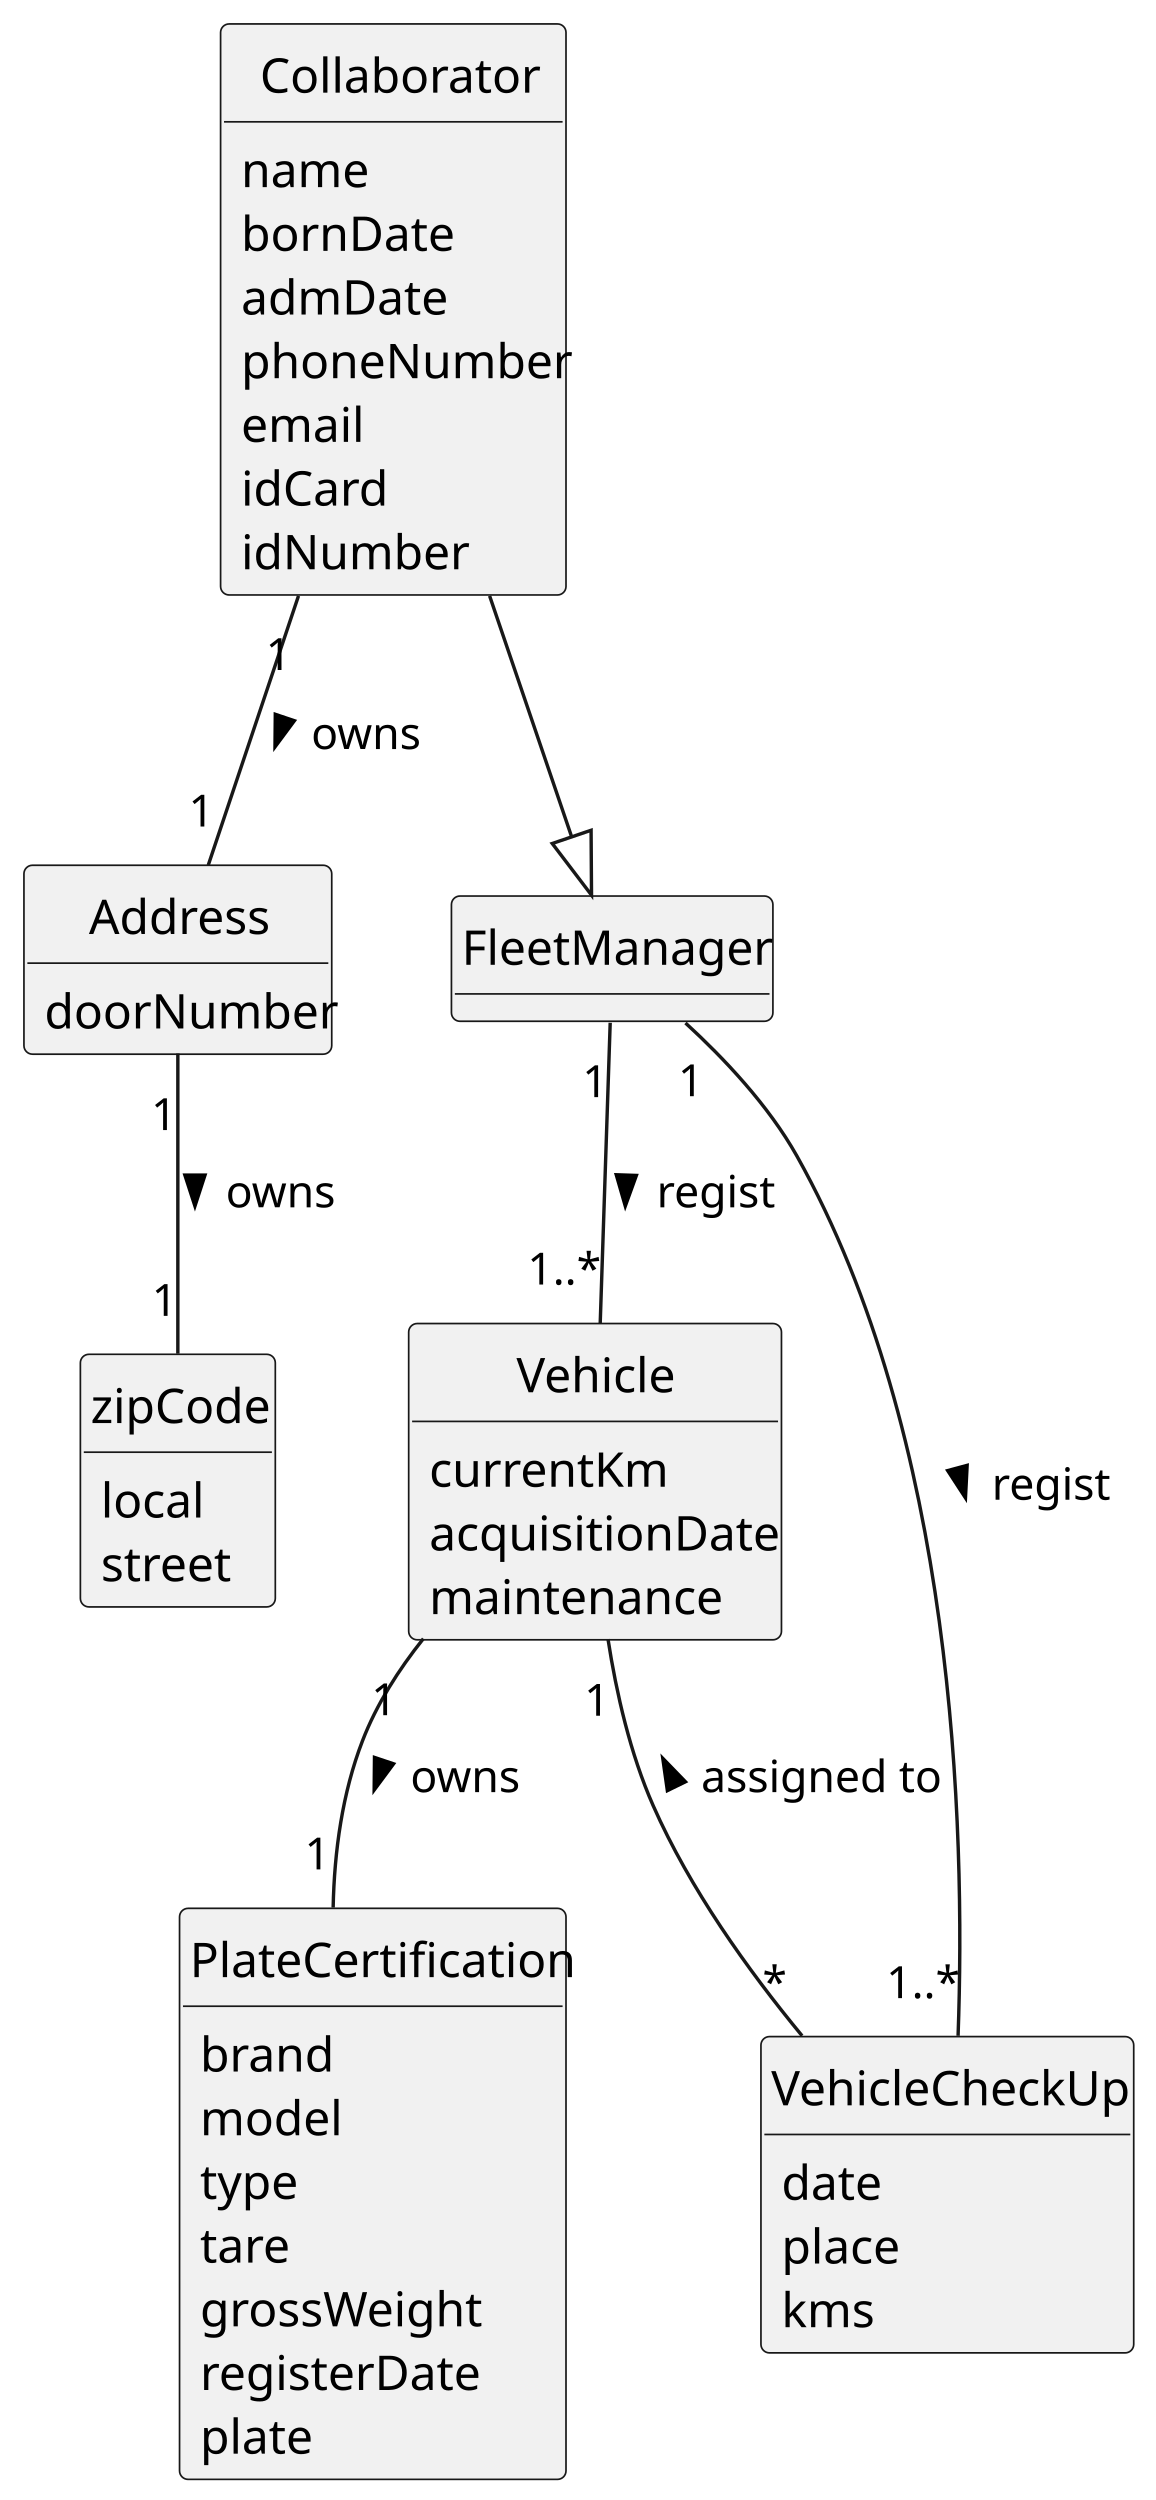
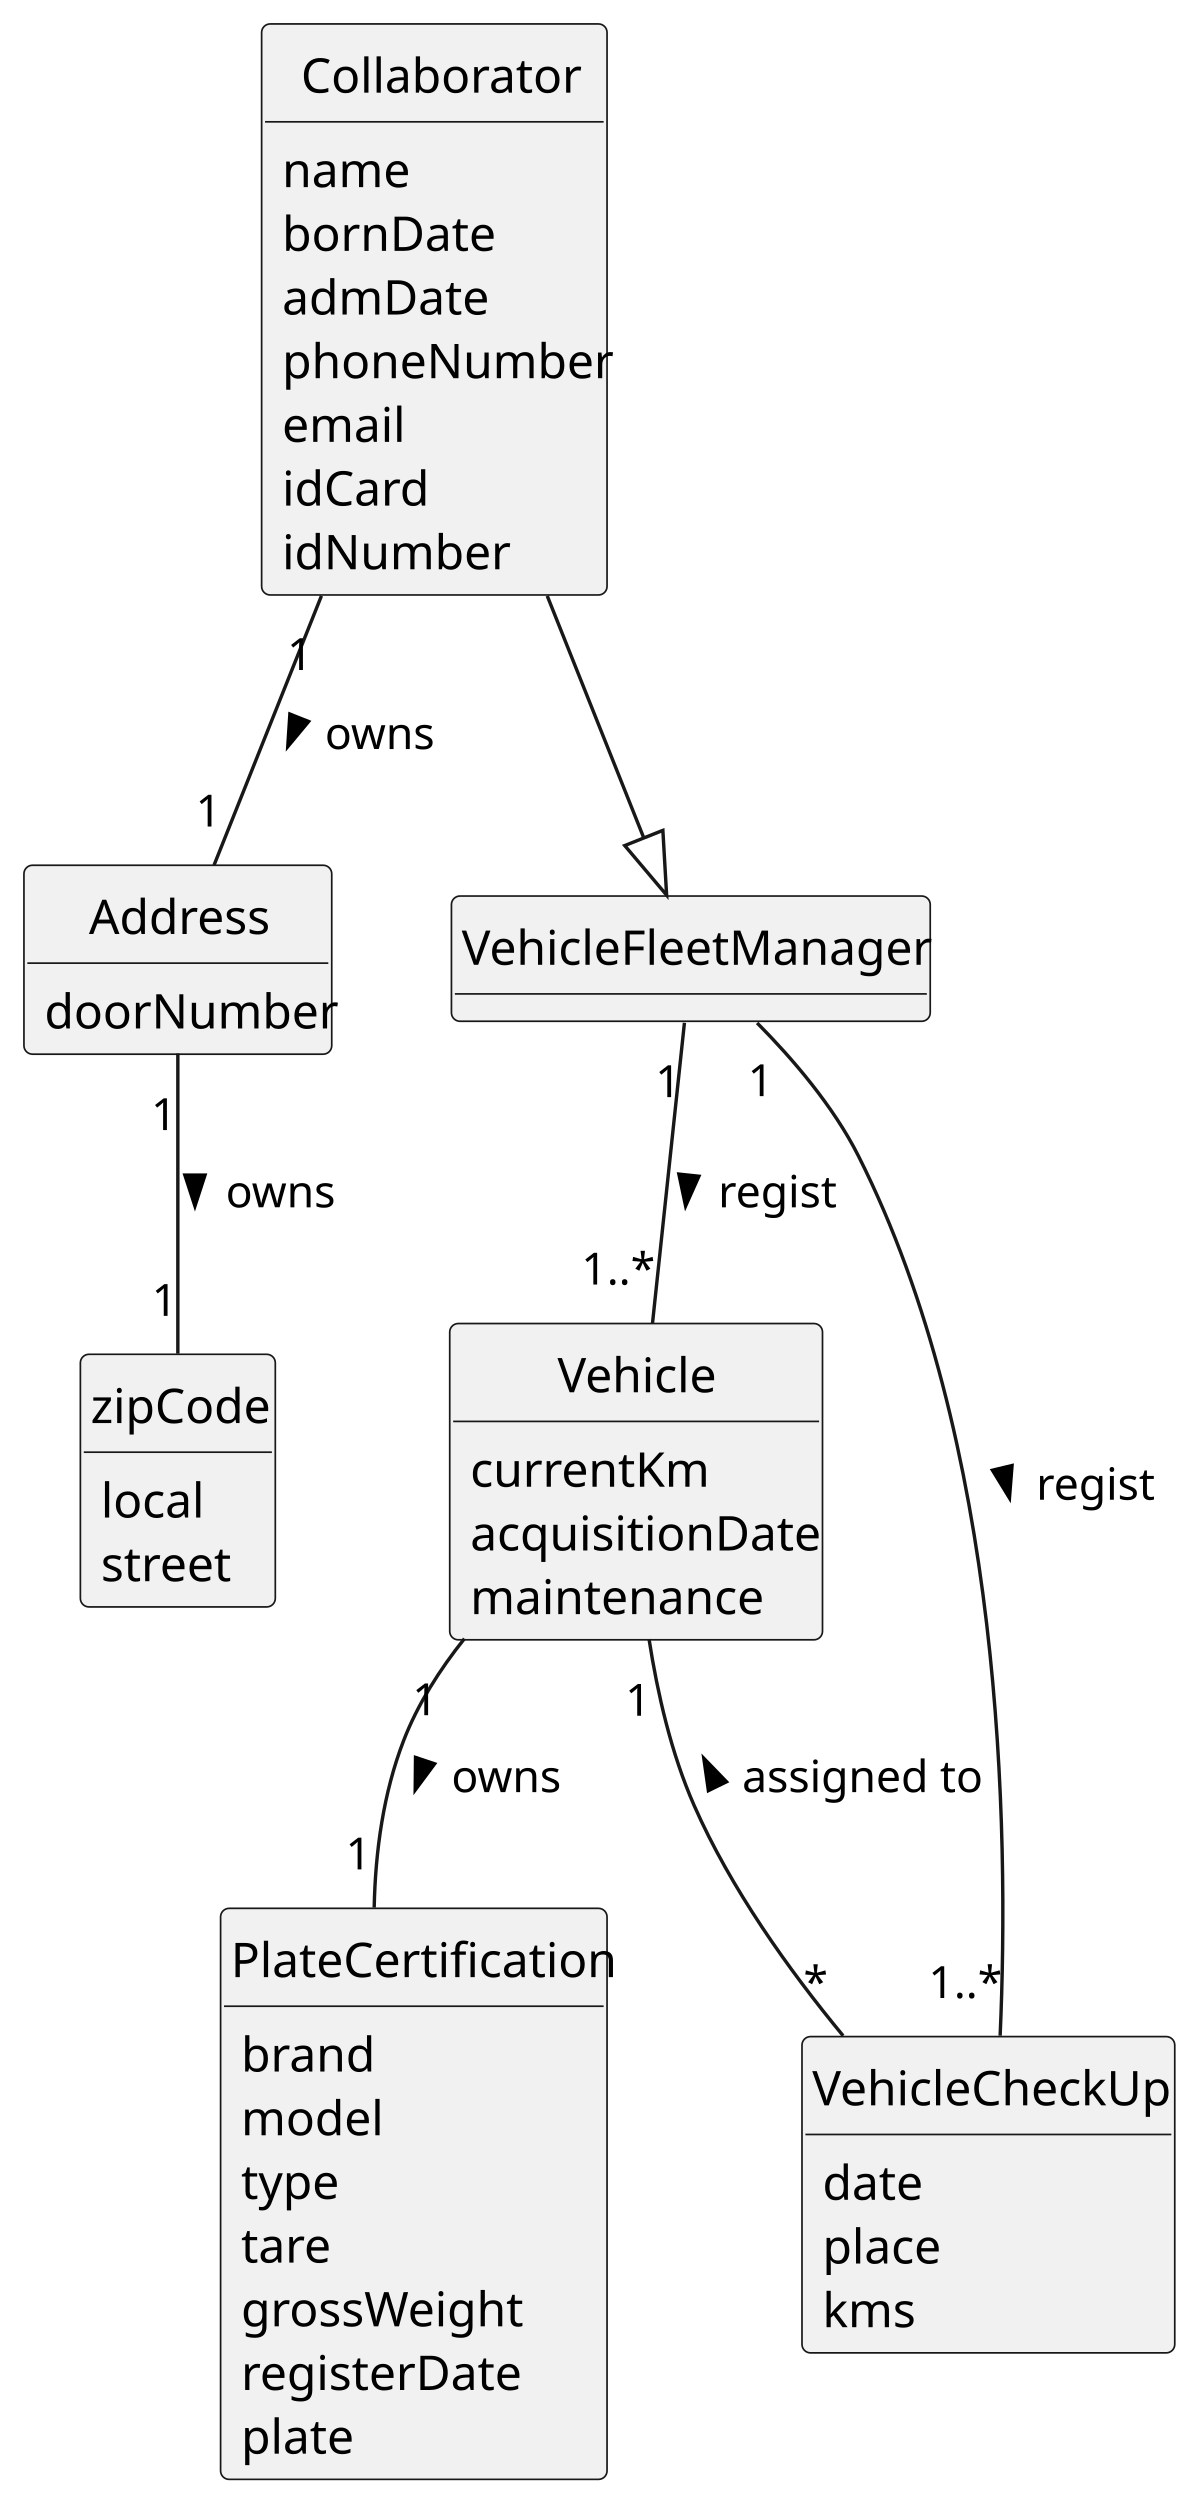
- <svg xmlns="http://www.w3.org/2000/svg" contentStyleType="text/css" height="731px" preserveAspectRatio="none" style="width:338px;height:731px;background:#FFFFFF;" version="1.1" viewBox="0 0 338 731" width="338px" zoomAndPan="magnify">
+ <svg xmlns="http://www.w3.org/2000/svg" contentStyleType="text/css" height="731px" preserveAspectRatio="none" style="width:350px;height:731px;background:#FFFFFF;" version="1.1" viewBox="0 0 350 731" width="350px" zoomAndPan="magnify">
  <defs />
  <g>
    <g id="elem_Collaborator">
-       <rect codeLine="10" fill="#F1F1F1" height="166.969" id="Collaborator" rx="2.5" ry="2.5" style="stroke:#181818;stroke-width:0.5;" width="101" x="64.5" y="7" />
-       <text fill="#000000" font-family="sans-serif" font-size="14" lengthAdjust="spacing" textLength="78" x="76" y="27.107">Collaborator</text>
-       <line style="stroke:#181818;stroke-width:0.5;" x1="65.5" x2="164.5" y1="35.621" y2="35.621" />
-       <text fill="#000000" font-family="sans-serif" font-size="14" lengthAdjust="spacing" textLength="35" x="70.5" y="54.728">name</text>
-       <text fill="#000000" font-family="sans-serif" font-size="14" lengthAdjust="spacing" textLength="59" x="70.5" y="73.35">bornDate</text>
-       <text fill="#000000" font-family="sans-serif" font-size="14" lengthAdjust="spacing" textLength="57" x="70.5" y="91.971">admDate</text>
-       <text fill="#000000" font-family="sans-serif" font-size="14" lengthAdjust="spacing" textLength="89" x="70.5" y="110.592">phoneNumber</text>
-       <text fill="#000000" font-family="sans-serif" font-size="14" lengthAdjust="spacing" textLength="33" x="70.5" y="129.213">email</text>
-       <text fill="#000000" font-family="sans-serif" font-size="14" lengthAdjust="spacing" textLength="42" x="70.5" y="147.834">idCard</text>
-       <text fill="#000000" font-family="sans-serif" font-size="14" lengthAdjust="spacing" textLength="60" x="70.5" y="166.455">idNumber</text>
+       <rect codeLine="10" fill="#F1F1F1" height="166.969" id="Collaborator" rx="2.5" ry="2.5" style="stroke:#181818;stroke-width:0.5;" width="101" x="76.5" y="7" />
+       <text fill="#000000" font-family="sans-serif" font-size="14" lengthAdjust="spacing" textLength="78" x="88" y="27.107">Collaborator</text>
+       <line style="stroke:#181818;stroke-width:0.5;" x1="77.5" x2="176.5" y1="35.621" y2="35.621" />
+       <text fill="#000000" font-family="sans-serif" font-size="14" lengthAdjust="spacing" textLength="35" x="82.5" y="54.728">name</text>
+       <text fill="#000000" font-family="sans-serif" font-size="14" lengthAdjust="spacing" textLength="59" x="82.5" y="73.35">bornDate</text>
+       <text fill="#000000" font-family="sans-serif" font-size="14" lengthAdjust="spacing" textLength="57" x="82.5" y="91.971">admDate</text>
+       <text fill="#000000" font-family="sans-serif" font-size="14" lengthAdjust="spacing" textLength="89" x="82.5" y="110.592">phoneNumber</text>
+       <text fill="#000000" font-family="sans-serif" font-size="14" lengthAdjust="spacing" textLength="33" x="82.5" y="129.213">email</text>
+       <text fill="#000000" font-family="sans-serif" font-size="14" lengthAdjust="spacing" textLength="42" x="82.5" y="147.834">idCard</text>
+       <text fill="#000000" font-family="sans-serif" font-size="14" lengthAdjust="spacing" textLength="60" x="82.5" y="166.455">idNumber</text>
    </g>
    <g id="elem_Address">
      <rect codeLine="20" fill="#F1F1F1" height="55.242" id="Address" rx="2.5" ry="2.5" style="stroke:#181818;stroke-width:0.5;" width="90" x="7" y="253" />
      <text fill="#000000" font-family="sans-serif" font-size="14" lengthAdjust="spacing" textLength="52" x="26" y="273.107">Address</text>
      <line style="stroke:#181818;stroke-width:0.5;" x1="8" x2="96" y1="281.621" y2="281.621" />
      <text fill="#000000" font-family="sans-serif" font-size="14" lengthAdjust="spacing" textLength="78" x="13" y="300.728">doorNumber</text>
    </g>
    <g id="elem_zipCode">
      <rect codeLine="24" fill="#F1F1F1" height="73.863" id="zipCode" rx="2.5" ry="2.5" style="stroke:#181818;stroke-width:0.5;" width="57" x="23.5" y="396" />
      <text fill="#000000" font-family="sans-serif" font-size="14" lengthAdjust="spacing" textLength="51" x="26.5" y="416.107">zipCode</text>
      <line style="stroke:#181818;stroke-width:0.5;" x1="24.5" x2="79.5" y1="424.621" y2="424.621" />
      <text fill="#000000" font-family="sans-serif" font-size="14" lengthAdjust="spacing" textLength="29" x="29.5" y="443.728">local</text>
      <text fill="#000000" font-family="sans-serif" font-size="14" lengthAdjust="spacing" textLength="36" x="29.5" y="462.35">street</text>
    </g>
-     <g id="elem_FleetManager">
-       <rect codeLine="29" fill="#F1F1F1" height="36.621" id="FleetManager" rx="2.5" ry="2.5" style="stroke:#181818;stroke-width:0.5;" width="94" x="132" y="262" />
-       <text fill="#000000" font-family="sans-serif" font-size="14" lengthAdjust="spacing" textLength="88" x="135" y="282.107">FleetManager</text>
-       <line style="stroke:#181818;stroke-width:0.5;" x1="133" x2="225" y1="290.621" y2="290.621" />
+     <g id="elem_VehicleFleetManager">
+       <rect codeLine="29" fill="#F1F1F1" height="36.621" id="VehicleFleetManager" rx="2.5" ry="2.5" style="stroke:#181818;stroke-width:0.5;" width="140" x="132" y="262" />
+       <text fill="#000000" font-family="sans-serif" font-size="14" lengthAdjust="spacing" textLength="134" x="135" y="282.107">VehicleFleetManager</text>
+       <line style="stroke:#181818;stroke-width:0.5;" x1="133" x2="271" y1="290.621" y2="290.621" />
    </g>
    <g id="elem_Vehicle">
-       <rect codeLine="31" fill="#F1F1F1" height="92.484" id="Vehicle" rx="2.5" ry="2.5" style="stroke:#181818;stroke-width:0.5;" width="109" x="119.5" y="387" />
-       <text fill="#000000" font-family="sans-serif" font-size="14" lengthAdjust="spacing" textLength="46" x="151" y="407.107">Vehicle</text>
-       <line style="stroke:#181818;stroke-width:0.5;" x1="120.5" x2="227.5" y1="415.621" y2="415.621" />
-       <text fill="#000000" font-family="sans-serif" font-size="14" lengthAdjust="spacing" textLength="65" x="125.5" y="434.728">currentKm</text>
-       <text fill="#000000" font-family="sans-serif" font-size="14" lengthAdjust="spacing" textLength="97" x="125.5" y="453.35">acquisitionDate</text>
-       <text fill="#000000" font-family="sans-serif" font-size="14" lengthAdjust="spacing" textLength="81" x="125.5" y="471.971">maintenance</text>
+       <rect codeLine="31" fill="#F1F1F1" height="92.484" id="Vehicle" rx="2.5" ry="2.5" style="stroke:#181818;stroke-width:0.5;" width="109" x="131.5" y="387" />
+       <text fill="#000000" font-family="sans-serif" font-size="14" lengthAdjust="spacing" textLength="46" x="163" y="407.107">Vehicle</text>
+       <line style="stroke:#181818;stroke-width:0.5;" x1="132.5" x2="239.5" y1="415.621" y2="415.621" />
+       <text fill="#000000" font-family="sans-serif" font-size="14" lengthAdjust="spacing" textLength="65" x="137.5" y="434.728">currentKm</text>
+       <text fill="#000000" font-family="sans-serif" font-size="14" lengthAdjust="spacing" textLength="97" x="137.5" y="453.35">acquisitionDate</text>
+       <text fill="#000000" font-family="sans-serif" font-size="14" lengthAdjust="spacing" textLength="81" x="137.5" y="471.971">maintenance</text>
    </g>
    <g id="elem_PlateCertification">
-       <rect codeLine="37" fill="#F1F1F1" height="166.969" id="PlateCertification" rx="2.5" ry="2.5" style="stroke:#181818;stroke-width:0.5;" width="113" x="52.5" y="558" />
-       <text fill="#000000" font-family="sans-serif" font-size="14" lengthAdjust="spacing" textLength="107" x="55.5" y="578.107">PlateCertification</text>
-       <line style="stroke:#181818;stroke-width:0.5;" x1="53.5" x2="164.5" y1="586.621" y2="586.621" />
-       <text fill="#000000" font-family="sans-serif" font-size="14" lengthAdjust="spacing" textLength="37" x="58.5" y="605.729">brand</text>
-       <text fill="#000000" font-family="sans-serif" font-size="14" lengthAdjust="spacing" textLength="38" x="58.5" y="624.35">model</text>
-       <text fill="#000000" font-family="sans-serif" font-size="14" lengthAdjust="spacing" textLength="27" x="58.5" y="642.971">type</text>
-       <text fill="#000000" font-family="sans-serif" font-size="14" lengthAdjust="spacing" textLength="25" x="58.5" y="661.592">tare</text>
-       <text fill="#000000" font-family="sans-serif" font-size="14" lengthAdjust="spacing" textLength="79" x="58.5" y="680.213">grossWeight</text>
-       <text fill="#000000" font-family="sans-serif" font-size="14" lengthAdjust="spacing" textLength="78" x="58.5" y="698.834">registerDate</text>
-       <text fill="#000000" font-family="sans-serif" font-size="14" lengthAdjust="spacing" textLength="31" x="58.5" y="717.455">plate</text>
+       <rect codeLine="37" fill="#F1F1F1" height="166.969" id="PlateCertification" rx="2.5" ry="2.5" style="stroke:#181818;stroke-width:0.5;" width="113" x="64.5" y="558" />
+       <text fill="#000000" font-family="sans-serif" font-size="14" lengthAdjust="spacing" textLength="107" x="67.5" y="578.107">PlateCertification</text>
+       <line style="stroke:#181818;stroke-width:0.5;" x1="65.5" x2="176.5" y1="586.621" y2="586.621" />
+       <text fill="#000000" font-family="sans-serif" font-size="14" lengthAdjust="spacing" textLength="37" x="70.5" y="605.729">brand</text>
+       <text fill="#000000" font-family="sans-serif" font-size="14" lengthAdjust="spacing" textLength="38" x="70.5" y="624.35">model</text>
+       <text fill="#000000" font-family="sans-serif" font-size="14" lengthAdjust="spacing" textLength="27" x="70.5" y="642.971">type</text>
+       <text fill="#000000" font-family="sans-serif" font-size="14" lengthAdjust="spacing" textLength="25" x="70.5" y="661.592">tare</text>
+       <text fill="#000000" font-family="sans-serif" font-size="14" lengthAdjust="spacing" textLength="79" x="70.5" y="680.213">grossWeight</text>
+       <text fill="#000000" font-family="sans-serif" font-size="14" lengthAdjust="spacing" textLength="78" x="70.5" y="698.834">registerDate</text>
+       <text fill="#000000" font-family="sans-serif" font-size="14" lengthAdjust="spacing" textLength="31" x="70.5" y="717.455">plate</text>
    </g>
    <g id="elem_VehicleCheckUp">
-       <rect codeLine="47" fill="#F1F1F1" height="92.484" id="VehicleCheckUp" rx="2.5" ry="2.5" style="stroke:#181818;stroke-width:0.5;" width="109" x="222.5" y="595.5" />
-       <text fill="#000000" font-family="sans-serif" font-size="14" lengthAdjust="spacing" textLength="103" x="225.5" y="615.607">VehicleCheckUp</text>
-       <line style="stroke:#181818;stroke-width:0.5;" x1="223.5" x2="330.5" y1="624.121" y2="624.121" />
-       <text fill="#000000" font-family="sans-serif" font-size="14" lengthAdjust="spacing" textLength="28" x="228.5" y="643.229">date</text>
-       <text fill="#000000" font-family="sans-serif" font-size="14" lengthAdjust="spacing" textLength="34" x="228.5" y="661.85">place</text>
-       <text fill="#000000" font-family="sans-serif" font-size="14" lengthAdjust="spacing" textLength="25" x="228.5" y="680.471">kms</text>
+       <rect codeLine="47" fill="#F1F1F1" height="92.484" id="VehicleCheckUp" rx="2.5" ry="2.5" style="stroke:#181818;stroke-width:0.5;" width="109" x="234.5" y="595.5" />
+       <text fill="#000000" font-family="sans-serif" font-size="14" lengthAdjust="spacing" textLength="103" x="237.5" y="615.607">VehicleCheckUp</text>
+       <line style="stroke:#181818;stroke-width:0.5;" x1="235.5" x2="342.5" y1="624.121" y2="624.121" />
+       <text fill="#000000" font-family="sans-serif" font-size="14" lengthAdjust="spacing" textLength="28" x="240.5" y="643.229">date</text>
+       <text fill="#000000" font-family="sans-serif" font-size="14" lengthAdjust="spacing" textLength="34" x="240.5" y="661.85">place</text>
+       <text fill="#000000" font-family="sans-serif" font-size="14" lengthAdjust="spacing" textLength="25" x="240.5" y="680.471">kms</text>
    </g>
-     <g id="link_Collaborator_FleetManager">
-       <path codeLine="53" d="M143.16,174.23 C154.3,206.94 160.254,224.452 167.154,244.702 " fill="none" id="Collaborator-to-FleetManager" style="stroke:#181818;stroke-width:1.0;" />
-       <polygon fill="none" points="172.96,261.74,172.834,242.767,161.475,246.637,172.96,261.74" style="stroke:#181818;stroke-width:1.0;" />
+     <g id="link_Collaborator_VehicleFleetManager">
+       <path codeLine="53" d="M160.01,174.23 C173.05,206.94 180.169,224.772 188.249,245.022 " fill="none" id="Collaborator-to-VehicleFleetManager" style="stroke:#181818;stroke-width:1.0;" />
+       <polygon fill="none" points="194.92,261.74,193.822,242.798,182.676,247.245,194.92,261.74" style="stroke:#181818;stroke-width:1.0;" />
    </g>
-     <g id="link_FleetManager_Vehicle">
-       <path codeLine="54" d="M178.42,299.06 C177.71,320.46 176.48,357.42 175.5,386.94 " fill="none" id="FleetManager-Vehicle" style="stroke:#181818;stroke-width:1.0;" />
-       <polygon fill="#000000" points="182.834,352.643,186.072,343.7,180.197,343.505,182.834,352.643" style="stroke:#000000;stroke-width:1.0;" />
-       <text fill="#000000" font-family="sans-serif" font-size="13" lengthAdjust="spacing" textLength="32" x="192" y="353.028">regist</text>
-       <text fill="#000000" font-family="sans-serif" font-size="13" lengthAdjust="spacing" textLength="7" x="170.273" y="320.793">1</text>
-       <text fill="#000000" font-family="sans-serif" font-size="13" lengthAdjust="spacing" textLength="20" x="154.198" y="375.599">1..*</text>
+     <g id="link_VehicleFleetManager_Vehicle">
+       <path codeLine="54" d="M200.13,299.06 C197.86,320.46 193.93,357.42 190.79,386.94 " fill="none" id="VehicleFleetManager-Vehicle" style="stroke:#181818;stroke-width:1.0;" />
+       <polygon fill="#000000" points="200.472,352.618,204.35,343.934,198.505,343.312,200.472,352.618" style="stroke:#000000;stroke-width:1.0;" />
+       <text fill="#000000" font-family="sans-serif" font-size="13" lengthAdjust="spacing" textLength="32" x="210" y="353.028">regist</text>
+       <text fill="#000000" font-family="sans-serif" font-size="13" lengthAdjust="spacing" textLength="7" x="191.62" y="320.793">1</text>
+       <text fill="#000000" font-family="sans-serif" font-size="13" lengthAdjust="spacing" textLength="20" x="169.992" y="375.599">1..*</text>
    </g>
    <g id="link_Vehicle_PlateCertification">
-       <path codeLine="55" d="M123.79,479.15 C116.52,488.26 110.11,498.34 106,509 C100.12,524.23 97.76,541.21 97.41,557.78 " fill="none" id="Vehicle-PlateCertification" style="stroke:#181818;stroke-width:1.0;" />
-       <polygon fill="#000000" points="109.41,523.386,115.073,515.745,109.5,513.876,109.41,523.386" style="stroke:#000000;stroke-width:1.0;" />
-       <text fill="#000000" font-family="sans-serif" font-size="13" lengthAdjust="spacing" textLength="30" x="120" y="524.028">owns</text>
-       <text fill="#000000" font-family="sans-serif" font-size="13" lengthAdjust="spacing" textLength="7" x="108.566" y="501.532">1</text>
-       <text fill="#000000" font-family="sans-serif" font-size="13" lengthAdjust="spacing" textLength="7" x="89.066" y="546.609">1</text>
+       <path codeLine="55" d="M135.79,479.15 C128.52,488.26 122.11,498.34 118,509 C112.12,524.23 109.76,541.21 109.41,557.78 " fill="none" id="Vehicle-PlateCertification" style="stroke:#181818;stroke-width:1.0;" />
+       <polygon fill="#000000" points="121.41,523.386,127.073,515.745,121.5,513.876,121.41,523.386" style="stroke:#000000;stroke-width:1.0;" />
+       <text fill="#000000" font-family="sans-serif" font-size="13" lengthAdjust="spacing" textLength="30" x="132" y="524.028">owns</text>
+       <text fill="#000000" font-family="sans-serif" font-size="13" lengthAdjust="spacing" textLength="7" x="120.566" y="501.532">1</text>
+       <text fill="#000000" font-family="sans-serif" font-size="13" lengthAdjust="spacing" textLength="7" x="101.066" y="546.609">1</text>
    </g>
    <g id="link_Collaborator_Address">
-       <path codeLine="56" d="M87.28,174.23 C77.77,202.6 67.8,232.37 60.89,252.98 " fill="none" id="Collaborator-Address" style="stroke:#181818;stroke-width:1.0;" />
-       <polygon fill="#000000" points="80.411,218.386,86.072,210.744,80.499,208.876,80.411,218.386" style="stroke:#000000;stroke-width:1.0;" />
-       <text fill="#000000" font-family="sans-serif" font-size="13" lengthAdjust="spacing" textLength="30" x="91" y="219.028">owns</text>
-       <text fill="#000000" font-family="sans-serif" font-size="13" lengthAdjust="spacing" textLength="7" x="77.695" y="195.91">1</text>
-       <text fill="#000000" font-family="sans-serif" font-size="13" lengthAdjust="spacing" textLength="7" x="55.136" y="241.684">1</text>
+       <path codeLine="56" d="M93.99,174.23 C82.68,202.6 70.8,232.37 62.58,252.98 " fill="none" id="Collaborator-Address" style="stroke:#181818;stroke-width:1.0;" />
+       <polygon fill="#000000" points="84.148,218.29,90.228,210.977,84.769,208.799,84.148,218.29" style="stroke:#000000;stroke-width:1.0;" />
+       <text fill="#000000" font-family="sans-serif" font-size="13" lengthAdjust="spacing" textLength="30" x="95" y="219.028">owns</text>
+       <text fill="#000000" font-family="sans-serif" font-size="13" lengthAdjust="spacing" textLength="7" x="83.966" y="195.91">1</text>
+       <text fill="#000000" font-family="sans-serif" font-size="13" lengthAdjust="spacing" textLength="7" x="57.217" y="241.684">1</text>
    </g>
    <g id="link_Address_zipCode">
      <path codeLine="57" d="M52,308.06 C52,332.45 52,368.79 52,395.83 " fill="none" id="Address-zipCode" style="stroke:#181818;stroke-width:1.0;" />
      <polygon fill="#000000" points="57,352.646,59.939,343.6,54.061,343.6,57,352.646" style="stroke:#000000;stroke-width:1.0;" />
      <text fill="#000000" font-family="sans-serif" font-size="13" lengthAdjust="spacing" textLength="30" x="66" y="353.028">owns</text>
      <text fill="#000000" font-family="sans-serif" font-size="13" lengthAdjust="spacing" textLength="7" x="44.191" y="330.433">1</text>
      <text fill="#000000" font-family="sans-serif" font-size="13" lengthAdjust="spacing" textLength="7" x="44.377" y="384.761">1</text>
    </g>
-     <g id="link_FleetManager_VehicleCheckUp">
-       <path codeLine="58" d="M200.43,299.12 C211.64,309.39 224.7,323.21 233,338 C278.94,419.93 282.39,533.18 280.14,595.27 " fill="none" id="FleetManager-VehicleCheckUp" style="stroke:#181818;stroke-width:1.0;" />
-       <polygon fill="#000000" points="282.3,437.974,282.787,428.476,277.111,430.003,282.3,437.974" style="stroke:#000000;stroke-width:1.0;" />
-       <text fill="#000000" font-family="sans-serif" font-size="13" lengthAdjust="spacing" textLength="32" x="290" y="438.528">regist</text>
-       <text fill="#000000" font-family="sans-serif" font-size="13" lengthAdjust="spacing" textLength="7" x="198.249" y="320.527">1</text>
-       <text fill="#000000" font-family="sans-serif" font-size="13" lengthAdjust="spacing" textLength="20" x="259.132" y="584.246">1..*</text>
+     <g id="link_VehicleFleetManager_VehicleCheckUp">
+       <path codeLine="58" d="M221.38,299.11 C231.66,309.47 243.64,323.39 251,338 C293.02,421.44 295.16,533.61 292.44,595.24 " fill="none" id="VehicleFleetManager-VehicleCheckUp" style="stroke:#181818;stroke-width:1.0;" />
+       <polygon fill="#000000" points="295.167,438.007,295.914,428.526,290.198,429.898,295.167,438.007" style="stroke:#000000;stroke-width:1.0;" />
+       <text fill="#000000" font-family="sans-serif" font-size="13" lengthAdjust="spacing" textLength="32" x="303" y="438.528">regist</text>
+       <text fill="#000000" font-family="sans-serif" font-size="13" lengthAdjust="spacing" textLength="7" x="218.648" y="320.514">1</text>
+       <text fill="#000000" font-family="sans-serif" font-size="13" lengthAdjust="spacing" textLength="20" x="271.476" y="584.211">1..*</text>
    </g>
    <g id="link_Vehicle_VehicleCheckUp">
-       <path codeLine="59" d="M177.78,479.28 C180.24,495.17 184.3,512.83 191,528 C201.67,552.18 218.55,575.89 234.53,595.26 " fill="none" id="Vehicle-VehicleCheckUp" style="stroke:#181818;stroke-width:1.0;" />
-       <polygon fill="#000000" points="193.802,514.154,195.138,523.571,200.418,520.987,193.802,514.154" style="stroke:#000000;stroke-width:1.0;" />
-       <text fill="#000000" font-family="sans-serif" font-size="13" lengthAdjust="spacing" textLength="67" x="205" y="524.028">assigned to</text>
-       <text fill="#000000" font-family="sans-serif" font-size="13" lengthAdjust="spacing" textLength="7" x="170.823" y="501.682">1</text>
-       <text fill="#000000" font-family="sans-serif" font-size="13" lengthAdjust="spacing" textLength="5" x="222.925" y="584.234">*</text>
+       <path codeLine="59" d="M189.78,479.28 C192.24,495.17 196.3,512.83 203,528 C213.67,552.18 230.55,575.89 246.53,595.26 " fill="none" id="Vehicle-VehicleCheckUp" style="stroke:#181818;stroke-width:1.0;" />
+       <polygon fill="#000000" points="205.802,514.154,207.138,523.571,212.418,520.987,205.802,514.154" style="stroke:#000000;stroke-width:1.0;" />
+       <text fill="#000000" font-family="sans-serif" font-size="13" lengthAdjust="spacing" textLength="67" x="217" y="524.028">assigned to</text>
+       <text fill="#000000" font-family="sans-serif" font-size="13" lengthAdjust="spacing" textLength="7" x="182.823" y="501.682">1</text>
+       <text fill="#000000" font-family="sans-serif" font-size="13" lengthAdjust="spacing" textLength="5" x="234.925" y="584.234">*</text>
    </g>
  </g>
</svg>
